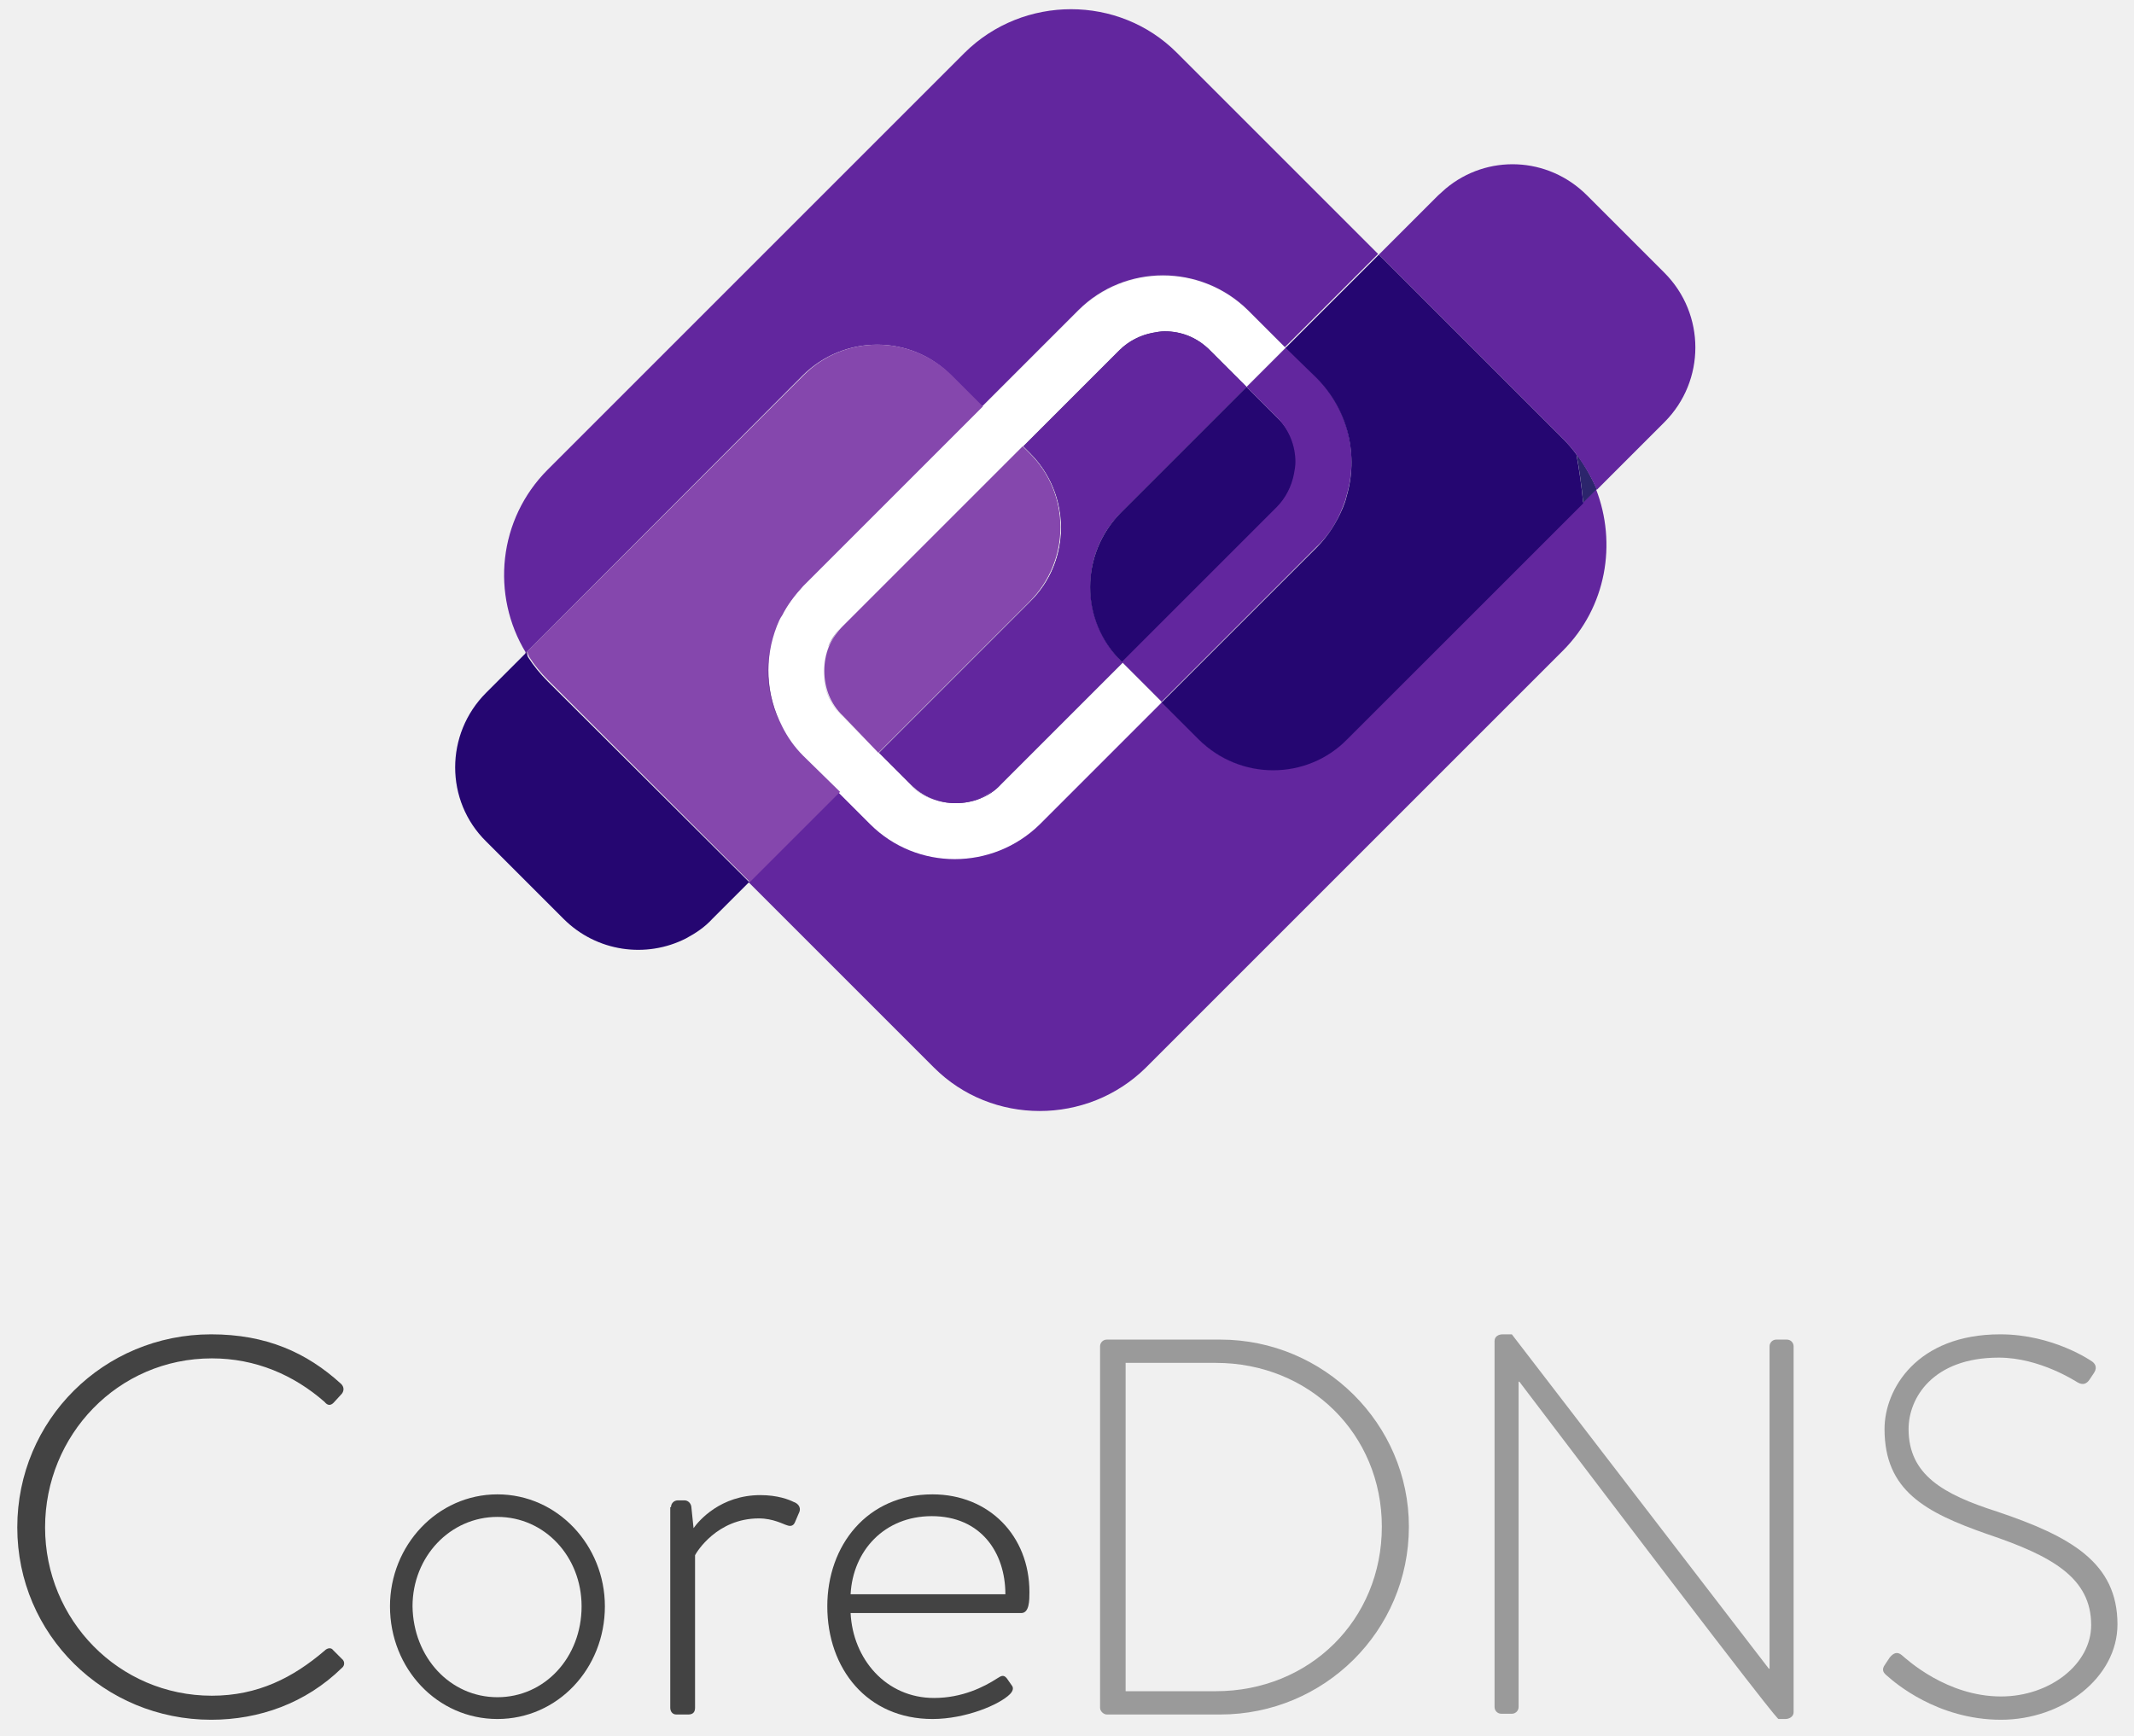
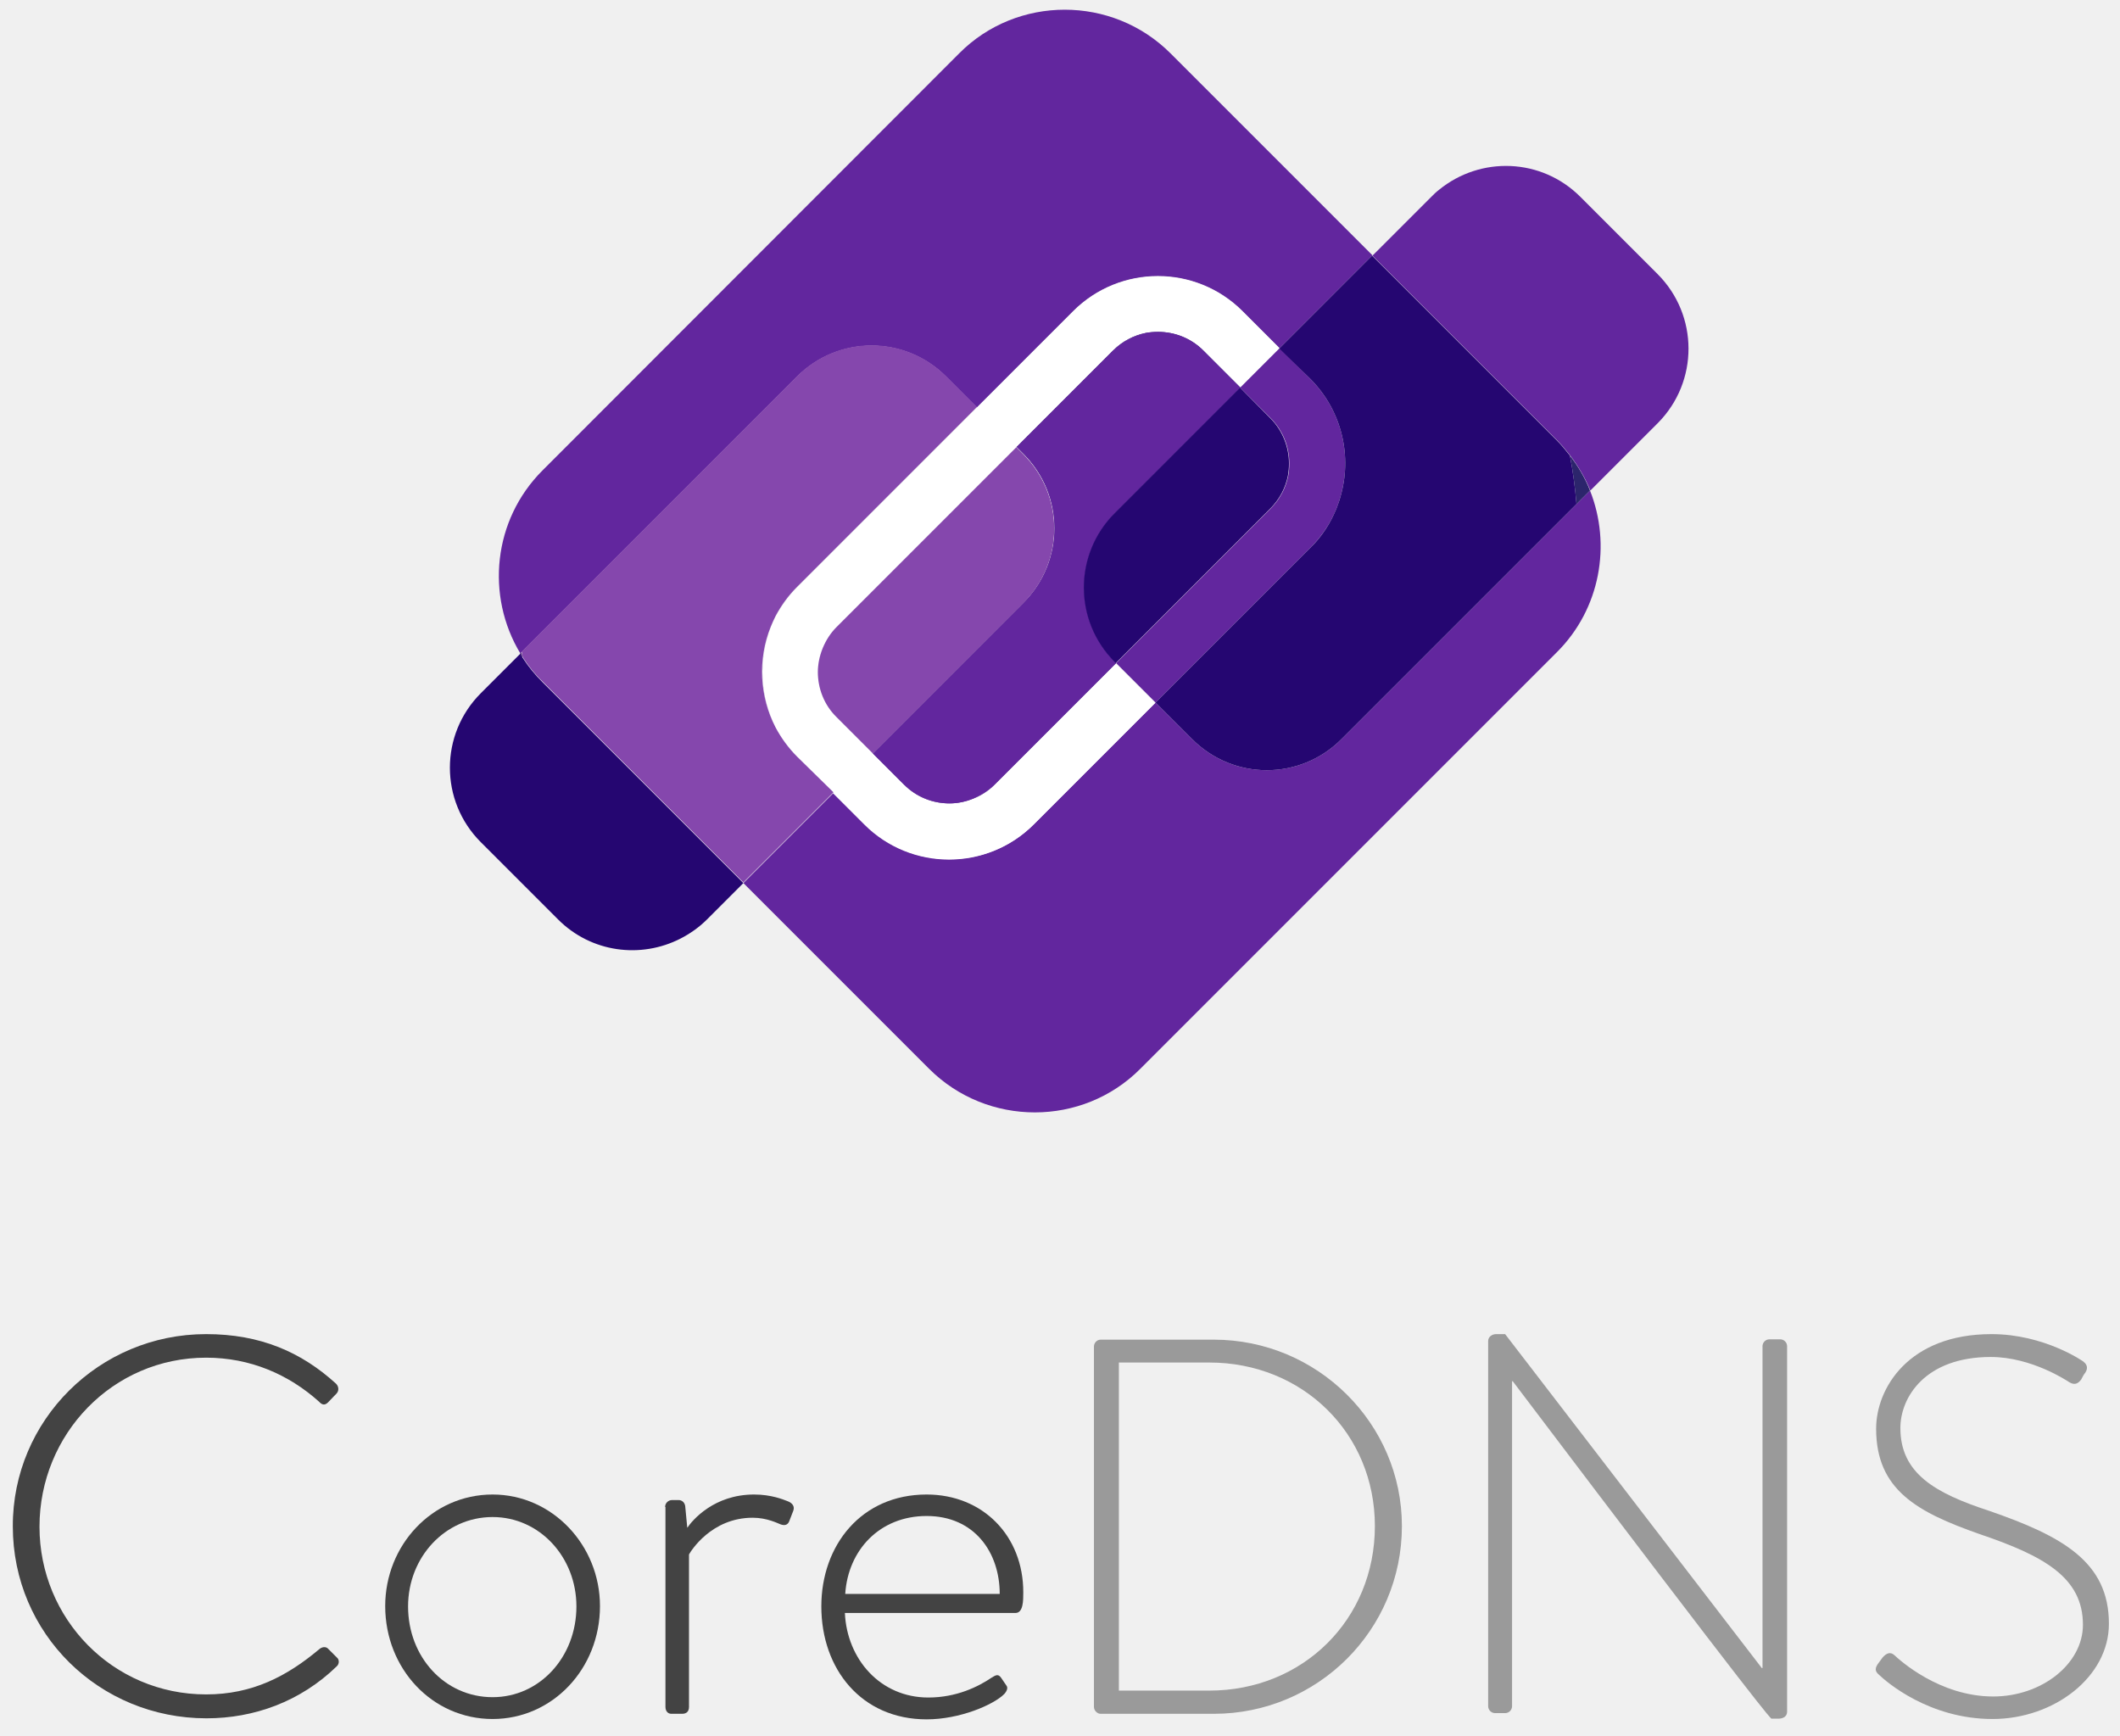
- <svg xmlns="http://www.w3.org/2000/svg" version="1.1" id="Layer_1" x="0px" y="0px" viewBox="0 0 284 231" style="enable-background:new 0 0 284 231;" xml:space="preserve">
+ <svg xmlns="http://www.w3.org/2000/svg" version="1.1" id="Layer_1" x="0px" y="0px" viewBox="0 0 612 501.1" style="enable-background:new 0 0 612 501.1;" xml:space="preserve">
  <style type="text/css">
	.st0{fill:#434343;}
	.st1{fill:#9A9A9A;}
	.st2{fill:url(#SVGID_1_);}
	.st3{fill:url(#SVGID_2_);}
	.st4{fill:#62269E;}
	.st5{fill:#FFFFFF;}
	.st6{fill:#2C256C;}
	.st7{fill:#5B2D82;}
	.st8{fill:url(#SVGID_3_);}
	.st9{fill:url(#SVGID_4_);}
	.st10{fill:url(#SVGID_5_);}
	.st11{fill:url(#SVGID_6_);}
	.st12{fill:#250671;}
	.st13{fill:#8547AD;}
	.st14{fill:#623393;}
</style>
  <g>
    <g>
-       <path class="st0" d="M28.1,177.6c7.3,0,12.7,2.4,17.3,6.6c0.4,0.4,0.4,0.9,0.1,1.3l-1.1,1.2c-0.4,0.4-0.8,0.4-1.2-0.1    c-4.1-3.6-9.2-5.8-15-5.8C15.7,180.8,6,191,6,203.3s9.8,22.4,22.2,22.4c6.1,0,10.8-2.4,15-6c0.4-0.4,0.9-0.4,1.1-0.1l1.2,1.2    c0.4,0.3,0.4,0.9,0,1.2c-4.8,4.7-11,6.9-17.4,6.9c-14.2,0-25.8-11.3-25.8-25.6C2.3,189,13.8,177.6,28.1,177.6z" />
-       <path class="st0" d="M66.2,198.9c8,0,14.3,6.8,14.3,14.9c0,8.3-6.3,15-14.3,15s-14.3-6.7-14.3-15    C51.9,205.7,58.2,198.9,66.2,198.9z M66.2,225.9c6.3,0,11.2-5.3,11.2-12.1c0-6.6-4.9-11.9-11.2-11.9s-11.3,5.3-11.3,11.9    C55,220.6,59.9,225.9,66.2,225.9z" />
-       <path class="st0" d="M89.3,200.6c0-0.5,0.4-0.9,0.9-0.9h0.9c0.4,0,0.8,0.3,0.9,0.8l0.3,2.9c0.7-1,3.6-4.4,8.9-4.4    c2.3,0,3.8,0.6,4.4,0.9c0.6,0.2,1,0.7,0.8,1.3l-0.6,1.4c-0.2,0.5-0.6,0.6-1.1,0.4c-0.4-0.1-1.8-0.9-3.7-0.9    c-5.6,0-8.3,4.5-8.5,4.9v20.3c0,0.6-0.3,0.9-0.9,0.9H90c-0.5,0-0.8-0.4-0.8-0.9v-26.7H89.3z" />
-       <path class="st0" d="M124.1,198.9c7.5,0,12.9,5.5,12.9,13c0,1.1,0,2.8-1.1,2.8h-22.7c0.3,6.1,4.7,11.3,11.1,11.3    c3.8,0,6.7-1.5,8.4-2.6c0.6-0.4,0.9-0.5,1.3,0l0.7,1c0.2,0.3,0.1,0.7-0.3,1.1c-1.4,1.4-5.9,3.3-10.3,3.3c-8.7,0-14-6.7-14-15    C110.1,205.7,115.4,198.9,124.1,198.9z M133.8,212.2c0-5.6-3.3-10.4-9.8-10.4c-6.3,0-10.5,4.6-10.8,10.4H133.8z" />
-       <path class="st1" d="M146.4,179.2c0-0.5,0.4-0.9,0.9-0.9h15.1c13.8,0,25.1,11.2,25.1,24.9c0,13.9-11.3,25-25.1,25h-15.1    c-0.4,0-0.9-0.4-0.9-0.9V179.2z M161.8,225.1c12.5,0,22.1-9.5,22.1-21.9c0-12.3-9.6-21.8-22.1-21.8h-12v43.7L161.8,225.1    L161.8,225.1z" />
-       <path class="st1" d="M198.9,178.5c0-0.6,0.5-0.9,1.1-0.9h1.2l34.2,44.5c0.1,0,0.1,0,0.1,0v-42.9c0-0.5,0.4-0.9,0.9-0.9h1.4    c0.5,0,0.9,0.4,0.9,0.9v48.7c0,0.6-0.6,0.9-1.1,0.9h-0.9c-0.1,0-0.6-0.2-34.5-44.9h-0.1v43.3c0,0.5-0.4,0.9-0.9,0.9h-1.4    c-0.5,0-0.9-0.4-0.9-0.9L198.9,178.5L198.9,178.5z" />
-       <path class="st1" d="M250.9,221.5l0.6-0.9c0.5-0.6,1-0.8,1.6-0.3c0.7,0.6,6,5.5,13.2,5.5c6.5,0,12-4.3,12-9.5    c0-6.3-5.2-9.2-13.8-12.1c-8.3-2.9-13.7-5.8-13.7-14c0-5.3,4.3-12.6,15.4-12.6c7.1,0,12.2,3.6,12.2,3.6c0.3,0.2,0.8,0.7,0.3,1.5    c-0.2,0.3-0.4,0.6-0.6,0.9c-0.4,0.6-0.9,0.8-1.6,0.4c-0.2-0.1-5-3.3-10.5-3.3c-8.8,0-12,5.4-12,9.5c0,6.1,4.6,8.7,11.8,11    c9.8,3.3,16,6.8,16,15c0,7.1-7.3,12.7-15.5,12.7c-8.5,0-14.2-5-15.1-5.8C250.7,222.7,250.3,222.3,250.9,221.5z" />
+       <path class="st0" d="M59.5,385.1c15.7,0,27.5,5.2,37.5,14.3c0.8,0.8,0.9,2,0.2,2.8l-2.5,2.6c-0.9,0.9-1.7,0.8-2.6-0.2    c-8.8-7.9-19.9-12.7-32.6-12.7c-27,0-48.1,22.1-48.1,48.8c0,26.5,21.1,48.4,48.1,48.4c13.3,0,23.3-5.2,32.6-13    c0.9-0.8,1.9-0.8,2.5-0.3l2.6,2.6c0.8,0.6,0.8,1.9,0,2.6c-10.5,10.2-23.9,15-37.6,15c-30.9,0-55.9-24.4-55.9-55.4    C3.6,410,28.6,385.1,59.5,385.1z" />
+       <path class="st0" d="M142.2,431.4c17.3,0,31,14.7,31,32.2c0,18.1-13.7,32.6-31,32.6c-17.4,0-31-14.5-31-32.6    C111.2,446.1,124.7,431.4,142.2,431.4z M142.2,489.9c13.6,0,24.2-11.6,24.2-26.2c0-14.2-10.6-25.8-24.2-25.8    c-13.7,0-24.4,11.6-24.4,25.8C117.8,478.3,128.4,489.9,142.2,489.9z" />
+       <path class="st0" d="M192,435c0-1.1,0.9-2,2-2h1.9c0.9,0,1.7,0.6,1.9,1.7l0.6,6.3c1.5-2.2,7.7-9.6,19.3-9.6c4.9,0,8.3,1.4,9.6,1.9    c1.4,0.5,2.2,1.5,1.7,2.8l-1.2,3.1c-0.5,1.1-1.4,1.2-2.5,0.8c-0.8-0.3-3.9-1.9-8-1.9c-12,0-17.9,9.7-18.4,10.6v44c0,1.2-0.6,2-2,2    h-3.1c-1.1,0-1.7-0.9-1.7-2V435z" />
+       <path class="st0" d="M267.5,431.4c16.2,0,27.9,11.9,27.9,28.2c0,2.5,0,6-2.3,6h-49.2c0.6,13.3,10.2,24.4,24.1,24.4    c8.2,0,14.5-3.2,18.2-5.7c1.4-0.9,2-1.1,2.8,0l1.5,2.2c0.5,0.6,0.3,1.5-0.6,2.5c-3.1,3.1-12.8,7.3-22.4,7.3    c-18.8,0-30.4-14.5-30.4-32.6C237.1,446.1,248.6,431.4,267.5,431.4z M288.6,460.1c0-12-7.3-22.5-21.1-22.5    c-13.6,0-22.7,9.9-23.5,22.5H288.6z" />
+       <path class="st1" d="M315.8,388.7c0-1.1,0.9-2,1.9-2h32.7c29.9,0,54.3,24.2,54.3,53.8c0,30.1-24.4,54.2-54.3,54.2h-32.7    c-0.9,0-1.9-0.9-1.9-2V388.7z M349.1,488c27,0,47.8-20.5,47.8-47.5c0-26.7-20.8-47.2-47.8-47.2H323V488H349.1z" />
+       <path class="st1" d="M429.6,387.1c0-1.2,1.1-2,2.3-2h2.6l74.1,96.4c0.2,0,0.2,0,0.2,0v-92.9c0-1.1,0.9-2,2-2h3.1c1.1,0,2,0.9,2,2    v105.5c0,1.4-1.2,2-2.5,2h-2c-0.2,0-1.4-0.5-74.7-97.4h-0.2v93.8c0,1.1-0.9,2-2,2h-2.9c-1.1,0-2-0.9-2-2V387.1z" />
+       <path class="st1" d="M542.1,480.3l1.4-1.9c1.1-1.2,2.2-1.7,3.4-0.6c1.5,1.4,13,11.9,28.5,11.9c14,0,25.9-9.4,25.9-20.7    c0-13.7-11.3-19.9-29.9-26.2c-17.9-6.3-29.8-12.7-29.8-30.4c0-11.6,9.3-27.3,33.3-27.3c15.3,0,26.5,7.9,26.5,7.9    c0.6,0.5,1.7,1.5,0.6,3.2c-0.5,0.6-0.9,1.4-1.2,2c-0.9,1.2-1.9,1.7-3.4,0.8c-0.5-0.3-10.8-7.3-22.7-7.3c-19,0-26.1,11.7-26.1,20.5    c0,13.1,10,18.8,25.6,23.9c21.1,7.3,34.6,14.7,34.6,32.6c0,15.4-15.9,27.5-33.6,27.5c-18.4,0-30.7-10.8-32.7-12.7    C541.7,482.8,540.9,482,542.1,480.3z" />
    </g>
    <g>
-       <linearGradient id="SVGID_1_" gradientUnits="userSpaceOnUse" x1="-751.694" y1="325.838" x2="-633.298" y2="325.838" gradientTransform="matrix(0.7071 -0.7071 -0.7071 -0.7071 845.7876 -199.4473)">
+       <linearGradient id="SVGID_1_" gradientUnits="userSpaceOnUse" x1="1566.355" y1="-3508.842" x2="1822.825" y2="-3508.842" gradientTransform="matrix(0.7071 -0.7071 0.7071 0.7071 1553.777 3809.267)">
        <stop offset="0" style="stop-color:#623393" />
        <stop offset="0.574" style="stop-color:#452B7C" />
        <stop offset="1" style="stop-color:#2C256C" />
      </linearGradient>
-       <path class="st2" d="M106.9,78.1c-1.2,1.2-2.1,2.5-2.8,3.9C104.7,80.5,105.7,79.2,106.9,78.1L106.9,78.1z" />
-       <linearGradient id="SVGID_2_" gradientUnits="userSpaceOnUse" x1="-751.694" y1="309.921" x2="-633.298" y2="309.921" gradientTransform="matrix(0.7071 -0.7071 -0.7071 -0.7071 845.7876 -199.4473)">
+       <path class="st2" d="M230.1,169.6c-2.5,2.5-4.6,5.4-6.2,8.4C225.6,174.9,227.6,172.1,230.1,169.6L230.1,169.6z" />
+       <linearGradient id="SVGID_2_" gradientUnits="userSpaceOnUse" x1="1566.355" y1="-3474.009" x2="1822.825" y2="-3474.009" gradientTransform="matrix(0.7071 -0.7071 0.7071 0.7071 1553.777 3809.267)">
        <stop offset="0" style="stop-color:#623393" />
        <stop offset="0.574" style="stop-color:#452B7C" />
        <stop offset="1" style="stop-color:#2C256C" />
      </linearGradient>
-       <path class="st3" d="M154.9,44c2.2,0,4.4,0.8,6,2.5l4.9,4.9l0,0l-4.9-4.9C159.3,44.9,157.1,44,154.9,44z" />
-       <path class="st4" d="M106.8,50c5.5-5.5,14.4-5.5,19.8,0l4.1,4.1l12.8-12.8c6.2-6.2,16.3-6.2,22.6,0l4.9,4.9l12.4-12.4L156.6,7    c-7.7-7.7-20.4-7.7-28.2,0L72.9,62.5c-6.6,6.6-7.6,16.7-2.9,24.4l0.2-0.2L106.8,50z" />
-       <path class="st4" d="M179.3,98.3c-5.5,5.5-14.4,5.5-19.8,0l-4.9-4.9l-16.2,16.2c-6.2,6.2-16.3,6.2-22.6,0l-4.2-4.2l-12,12    l24.7,24.7c7.7,7.7,20.4,7.7,28.2,0L208,86.6c5.8-5.8,7.2-14.3,4.4-21.5l-1.8,1.8L179.3,98.3z" />
-       <path class="st5" d="M133.1,104.4L133.1,104.4c-0.8,0.8-1.8,1.5-2.8,1.9s-2.1,0.6-3.2,0.6c-2.2,0-4.4-0.8-6-2.5l-4.2-4.2l-4.8-4.8    c-1.7-1.7-2.5-3.8-2.5-6c0-1.1,0.2-2.2,0.6-3.2s1-2,1.9-2.8l0,0L136,59.5l12.8-12.8l0,0c1.2-1.2,2.8-2,4.4-2.3    c0.5-0.1,1.1-0.2,1.6-0.2c2.2,0,4.4,0.8,6,2.5l4.9,4.9l5.3-5.3l0,0l-4.9-4.9c-6.2-6.2-16.3-6.2-22.6,0l-12.8,12.8l-23.9,23.9    c-1.2,1.2-2.1,2.5-2.8,3.9c-0.2,0.5-0.5,0.9-0.7,1.4c-1.8,4.3-1.5,9.3,0.7,13.4c0.7,1.4,1.7,2.7,2.8,3.9l4.8,4.8l4.2,4.2    c6.2,6.2,16.3,6.2,22.6,0l16.2-16.2l-5.3-5.3L133.1,104.4z" />
-       <path class="st6" d="M210.7,66.9l1.8-1.8c-0.7-1.6-1.6-3.2-2.7-4.7C210.2,62.6,210.5,64.8,210.7,66.9z" />
-       <path class="st7" d="M70.1,86.7l-0.2,0.2c0.1,0.2,0.2,0.4,0.3,0.6C70.2,87.2,70.2,86.9,70.1,86.7z" />
-       <linearGradient id="SVGID_3_" gradientUnits="userSpaceOnUse" x1="-751.694" y1="303.87" x2="-633.298" y2="303.87" gradientTransform="matrix(0.7071 -0.7071 -0.7071 -0.7071 845.7876 -199.4473)">
+       <path class="st3" d="M334.3,95.9c4.7,0,9.5,1.8,13.1,5.4l10.7,10.7l0,0l-10.7-10.7C343.7,97.7,339,95.9,334.3,95.9z" />
+       <path class="st4" d="M230.1,108.7c11.9-11.9,31.1-11.9,43,0l8.9,8.9l27.8-27.8c13.5-13.5,35.4-13.5,48.9,0l10.7,10.7l26.8-26.8    l-58.3-58.3c-16.8-16.8-44.3-16.8-61,0L156.6,135.8c-14.3,14.3-16.4,36.2-6.4,52.8l0.4-0.4L230.1,108.7z" />
+       <path class="st4" d="M387.2,213.4c-11.9,11.9-31.1,11.9-43,0l-10.6-10.6l-35.1,35.1c-13.5,13.5-35.4,13.5-48.9,0l-9-9l-26,26    l53.6,53.6c16.8,16.8,44.3,16.8,61,0l120.3-120.3c12.5-12.5,15.7-31,9.5-46.6l-3.9,3.9L387.2,213.4z" />
+       <path class="st5" d="M287.1,226.5L287.1,226.5c-1.8,1.8-3.9,3.1-6.1,4c-2.2,0.9-4.6,1.4-6.9,1.4c-4.7,0-9.5-1.8-13.1-5.4l-9-9    L241.5,207c-3.6-3.6-5.4-8.3-5.4-13c0-2.4,0.5-4.7,1.4-6.9c0.9-2.2,2.2-4.3,4-6.1l0,0l51.9-51.9l27.8-27.8l0,0    c2.7-2.7,6-4.4,9.5-5.1c1.2-0.2,2.3-0.3,3.5-0.3c4.7,0,9.5,1.8,13.1,5.4l10.7,10.7l11.4-11.4l0,0l-10.7-10.7    c-13.5-13.5-35.4-13.5-48.9,0L282,117.7l-51.9,51.9c-2.5,2.5-4.6,5.4-6.2,8.4c-0.5,1-1,2-1.4,3.1c-3.8,9.4-3.3,20.1,1.4,29.1    c1.6,3,3.6,5.8,6.2,8.4l10.4,10.4l9,9c13.5,13.5,35.4,13.5,48.9,0l35.1-35.1l-11.4-11.4L287.1,226.5z" />
+       <path class="st6" d="M455.1,145.5l3.9-3.9c-1.4-3.6-3.4-7-5.8-10.1C454.1,136.1,454.7,140.8,455.1,145.5z" />
+       <path class="st7" d="M150.5,188.3l-0.4,0.4c0.2,0.4,0.5,0.8,0.7,1.2C150.8,189.3,150.7,188.8,150.5,188.3z" />
+       <linearGradient id="SVGID_3_" gradientUnits="userSpaceOnUse" x1="1566.355" y1="-3461.285" x2="1822.825" y2="-3461.285" gradientTransform="matrix(0.7071 -0.7071 0.7071 0.7071 1553.777 3809.267)">
        <stop offset="0" style="stop-color:#623393" />
        <stop offset="0.574" style="stop-color:#452B7C" />
        <stop offset="1" style="stop-color:#2C256C" />
      </linearGradient>
-       <path class="st8" d="M149.2,68.2l16.7-16.7l-4.9-4.9c-1.7-1.7-3.8-2.5-6-2.5c-0.5,0-1.1,0.1-1.6,0.2c-1.6,0.3-3.2,1.1-4.4,2.3    l-12.8,12.8l0.9,0.9c5.5,5.5,5.5,14.4,0,19.8L117,100.2l4.2,4.2c1.7,1.7,3.8,2.5,6,2.5c1.1,0,2.2-0.2,3.2-0.6s2-1,2.8-1.9    l16.2-16.2l-0.2-0.2C143.7,82.5,143.7,73.6,149.2,68.2z" />
-       <path class="st4" d="M149.2,68.2l16.7-16.7l-4.9-4.9c-1.7-1.7-3.8-2.5-6-2.5c-0.5,0-1.1,0.1-1.6,0.2c-1.6,0.3-3.2,1.1-4.4,2.3    l-12.8,12.8l0.9,0.9c5.5,5.5,5.5,14.4,0,19.8L117,100.2l4.2,4.2c1.7,1.7,3.8,2.5,6,2.5c1.1,0,2.2-0.2,3.2-0.6s2-1,2.8-1.9    l16.2-16.2l-0.2-0.2C143.7,82.5,143.7,73.6,149.2,68.2z" />
-       <path class="st5" d="M133.1,104.4L133.1,104.4c-0.8,0.8-1.8,1.5-2.8,1.9C131.4,105.8,132.3,105.2,133.1,104.4z" />
-       <linearGradient id="SVGID_4_" gradientUnits="userSpaceOnUse" x1="-762.919" y1="289.415" x2="-620.73" y2="289.415" gradientTransform="matrix(0.7071 -0.7071 -0.7071 -0.7071 845.7876 -199.4473)">
+       <path class="st8" d="M321.9,148.1l36.2-36.2l-10.7-10.7c-3.6-3.6-8.3-5.4-13.1-5.4c-1.2,0-2.4,0.1-3.5,0.3    c-3.5,0.7-6.8,2.4-9.5,5.1l-27.8,27.8l2,2c11.9,11.9,11.9,31.1,0,43L252,217.5l9,9c3.6,3.6,8.3,5.4,13.1,5.4    c2.4,0,4.7-0.5,6.9-1.4c2.2-0.9,4.3-2.2,6.1-4l35.1-35.1l-0.3-0.3C310,179.2,310,160,321.9,148.1z" />
+       <path class="st4" d="M321.9,148.1l36.2-36.2l-10.7-10.7c-3.6-3.6-8.3-5.4-13.1-5.4c-1.2,0-2.4,0.1-3.5,0.3    c-3.5,0.7-6.8,2.4-9.5,5.1l-27.8,27.8l2,2c11.9,11.9,11.9,31.1,0,43L252,217.5l9,9c3.6,3.6,8.3,5.4,13.1,5.4    c2.4,0,4.7-0.5,6.9-1.4c2.2-0.9,4.3-2.2,6.1-4l35.1-35.1l-0.3-0.3C310,179.2,310,160,321.9,148.1z" />
+       <path class="st5" d="M287.1,226.5L287.1,226.5c-1.8,1.8-3.9,3.1-6.1,4C283.2,229.7,285.3,228.3,287.1,226.5z" />
+       <linearGradient id="SVGID_4_" gradientUnits="userSpaceOnUse" x1="1542.041" y1="-3429.789" x2="1850.051" y2="-3429.789" gradientTransform="matrix(0.7071 -0.7071 0.7071 0.7071 1553.777 3809.267)">
        <stop offset="0" style="stop-color:#623393" />
        <stop offset="0.574" style="stop-color:#452B7C" />
        <stop offset="1" style="stop-color:#2C256C" />
      </linearGradient>
-       <path class="st9" d="M133.1,104.4L133.1,104.4c-0.8,0.8-1.8,1.5-2.8,1.9C131.4,105.8,132.3,105.2,133.1,104.4z" />
-       <path class="st5" d="M116.9,100.2L116.9,100.2l4.2,4.2c1.7,1.7,3.8,2.5,6,2.5c-2.2,0-4.4-0.8-6-2.5L116.9,100.2z" />
-       <linearGradient id="SVGID_5_" gradientUnits="userSpaceOnUse" x1="-762.919" y1="297.546" x2="-620.73" y2="297.546" gradientTransform="matrix(0.7071 -0.7071 -0.7071 -0.7071 845.7876 -199.4473)">
+       <path class="st9" d="M287.1,226.5L287.1,226.5c-1.8,1.8-3.9,3.1-6.1,4C283.2,229.7,285.3,228.3,287.1,226.5z" />
+       <path class="st5" d="M252,217.5L252,217.5l9,9c3.6,3.6,8.3,5.4,13.1,5.4c-4.7,0-9.5-1.8-13.1-5.4L252,217.5z" />
+       <linearGradient id="SVGID_5_" gradientUnits="userSpaceOnUse" x1="1542.041" y1="-3447.388" x2="1850.051" y2="-3447.388" gradientTransform="matrix(0.7071 -0.7071 0.7071 0.7071 1553.777 3809.267)">
        <stop offset="0" style="stop-color:#623393" />
        <stop offset="0.574" style="stop-color:#452B7C" />
        <stop offset="1" style="stop-color:#2C256C" />
      </linearGradient>
-       <path class="st10" d="M116.9,100.2L116.9,100.2l4.2,4.2c1.7,1.7,3.8,2.5,6,2.5c-2.2,0-4.4-0.8-6-2.5L116.9,100.2z" />
-       <path class="st5" d="M148.9,46.5L148.9,46.5c1.2-1.2,2.8-2,4.4-2.3C151.7,44.5,150.1,45.3,148.9,46.5z" />
-       <linearGradient id="SVGID_6_" gradientUnits="userSpaceOnUse" x1="-762.919" y1="318.124" x2="-620.73" y2="318.124" gradientTransform="matrix(0.7071 -0.7071 -0.7071 -0.7071 845.7876 -199.4473)">
+       <path class="st10" d="M252,217.5L252,217.5l9,9c3.6,3.6,8.3,5.4,13.1,5.4c-4.7,0-9.5-1.8-13.1-5.4L252,217.5z" />
+       <path class="st5" d="M321.2,101.3L321.2,101.3c2.7-2.7,6-4.4,9.5-5.1C327.3,96.9,323.9,98.6,321.2,101.3z" />
+       <linearGradient id="SVGID_6_" gradientUnits="userSpaceOnUse" x1="1542.041" y1="-3491.93" x2="1850.051" y2="-3491.93" gradientTransform="matrix(0.7071 -0.7071 0.7071 0.7071 1553.777 3809.267)">
        <stop offset="0" style="stop-color:#623393" />
        <stop offset="0.574" style="stop-color:#452B7C" />
        <stop offset="1" style="stop-color:#2C256C" />
      </linearGradient>
-       <path class="st11" d="M148.9,46.5L148.9,46.5c1.2-1.2,2.8-2,4.4-2.3C151.7,44.5,150.1,45.3,148.9,46.5z" />
-       <path class="st12" d="M72.9,90.7c-1-1-1.9-2.1-2.6-3.2c-0.1-0.2-0.2-0.4-0.3-0.6l-5.3,5.3c-5.5,5.5-5.5,14.4,0,19.8L75,122.3    c4.4,4.4,11,5.3,16.3,2.6c1.3-0.7,2.5-1.5,3.5-2.6l3.3-3.3l1.2-1.2l0.4-0.4L72.9,90.7z" />
-       <path class="st13" d="M106.9,100.6c-1.2-1.2-2.1-2.5-2.8-3.9c-2.2-4.2-2.4-9.1-0.7-13.4c0.2-0.5,0.4-1,0.7-1.4    c0.7-1.4,1.7-2.7,2.8-3.9l0,0l23.9-23.9l-4.1-4.1c-5.5-5.5-14.4-5.5-19.8,0L70.2,86.7c0,0.2,0.1,0.5,0.2,0.7    c0.7,1.1,1.6,2.2,2.6,3.2l26.8,26.8l12-12L106.9,100.6z" />
-       <path class="st7" d="M103.4,83.3c-1.8,4.3-1.5,9.3,0.7,13.4C101.8,92.6,101.6,87.7,103.4,83.3z" />
-       <path class="st13" d="M116.9,100.2L137,80.1c5.5-5.5,5.5-14.4,0-19.8l-0.9-0.9l-23.9,23.9c-0.8,0.8-1.5,1.8-1.9,2.8    s-0.6,2.1-0.6,3.2c0,2.2,0.8,4.4,2.5,6L116.9,100.2z" />
-       <path class="st7" d="M112.1,95.4c-1.7-1.7-2.5-3.8-2.5-6C109.6,91.5,110.4,93.7,112.1,95.4l4.8,4.8l0,0L112.1,95.4z" />
-       <path class="st7" d="M112.1,83.3c-0.8,0.8-1.5,1.8-1.9,2.8C110.7,85.1,111.3,84.1,112.1,83.3L112.1,83.3z" />
-       <path class="st12" d="M165.9,51.5l-16.7,16.7c-5.5,5.5-5.5,14.4,0,19.8l0.2,0.2L170,67.6c1.2-1.2,2-2.8,2.3-4.4    c0.1-0.5,0.2-1.1,0.2-1.6c0-2.2-0.8-4.4-2.5-6L165.9,51.5z" />
-       <path class="st6" d="M169.9,67.6c1.2-1.2,2-2.8,2.3-4.4C172,64.8,171.2,66.3,169.9,67.6L169.9,67.6z" />
-       <path class="st14" d="M169.9,55.5c1.7,1.7,2.5,3.8,2.5,6C172.4,59.4,171.6,57.2,169.9,55.5l-4-4l0,0L169.9,55.5z" />
-       <path class="st14" d="M175.2,72.8c1.6-1.6,2.7-3.4,3.5-5.3C177.9,69.5,176.8,71.3,175.2,72.8L175.2,72.8z" />
-       <path class="st4" d="M178.7,67.5c0.2-0.5,0.4-1,0.5-1.5c1.6-5.4,0.3-11.6-4-15.8l-4-4l-5.3,5.3l4,4c1.7,1.7,2.5,3.8,2.5,6    c0,0.5-0.1,1.1-0.2,1.6c-0.3,1.6-1.1,3.2-2.3,4.4l0,0l-20.6,20.6l5.3,5.3l20.6-20.6C176.8,71.3,177.9,69.5,178.7,67.5z" />
-       <path class="st4" d="M221.5,36.3L211.2,26c-5.2-5.2-13.3-5.5-18.8-0.9c-0.3,0.3-0.7,0.6-1,0.9l-6.7,6.7l-1.2,1.2l0,0l24.6,24.6    c0.6,0.6,1.2,1.3,1.7,2c1.1,1.5,2,3,2.7,4.7l9-9C227,50.7,227,41.8,221.5,36.3z" />
-       <path class="st12" d="M175.2,50.3c4.3,4.3,5.6,10.4,4,15.8c-0.1,0.5-0.3,1-0.5,1.5c-0.8,1.9-1.9,3.7-3.5,5.3l0,0l-20.6,20.6    l4.9,4.9c5.5,5.5,14.4,5.5,19.8,0L210.7,67c-0.2-2.2-0.5-4.3-0.9-6.5c-0.5-0.7-1.1-1.4-1.7-2l-24.6-24.6l-12.4,12.4L175.2,50.3z" />
-       <path class="st6" d="M175.2,50.3c4.3,4.3,5.6,10.4,4,15.8C180.8,60.7,179.5,54.5,175.2,50.3l-4-4l0,0L175.2,50.3z" />
+       <path class="st11" d="M321.2,101.3L321.2,101.3c2.7-2.7,6-4.4,9.5-5.1C327.3,96.9,323.9,98.6,321.2,101.3z" />
+       <path class="st12" d="M156.6,196.9c-2.2-2.2-4.1-4.5-5.7-7c-0.3-0.4-0.5-0.8-0.7-1.2l-11.4,11.4c-11.9,11.9-11.9,31.1,0,43    l22.3,22.3c9.6,9.6,23.9,11.4,35.4,5.5c2.7-1.4,5.3-3.2,7.6-5.5l7.1-7.1l2.5-2.5l0.9-0.9L156.6,196.9z" />
+       <path class="st13" d="M230.1,218.4c-2.5-2.5-4.6-5.4-6.2-8.4c-4.7-9-5.2-19.7-1.4-29.1c0.4-1,0.9-2.1,1.4-3.1    c1.6-3,3.6-5.8,6.2-8.4l0,0l51.9-51.9l-8.9-8.9c-11.9-11.9-31.1-11.9-43,0l-79.5,79.5c0.1,0.5,0.2,1.1,0.3,1.6    c1.6,2.5,3.5,4.9,5.7,7l58,58l26-26L230.1,218.4z" />
+       <path class="st7" d="M222.6,181c-3.8,9.4-3.3,20.1,1.4,29.1C219.2,201,218.8,190.3,222.6,181z" />
+       <path class="st13" d="M252,217.5l43.4-43.4c11.9-11.9,11.9-31.1,0-43l-2-2l-51.9,51.9c-1.8,1.8-3.1,3.9-4,6.1    c-0.9,2.2-1.4,4.6-1.4,6.9c0,4.7,1.8,9.5,5.4,13L252,217.5z" />
+       <path class="st7" d="M241.5,207c-3.6-3.6-5.4-8.3-5.4-13C236.1,198.7,237.9,203.4,241.5,207l10.4,10.4l0,0L241.5,207z" />
+       <path class="st7" d="M241.5,180.9c-1.8,1.8-3.1,3.9-4,6.1C238.4,184.8,239.7,182.7,241.5,180.9L241.5,180.9z" />
+       <path class="st12" d="M358,111.9l-36.2,36.2c-11.9,11.9-11.9,31.1,0,43l0.3,0.3l44.6-44.6c2.7-2.7,4.4-6,5.1-9.5    c0.2-1.2,0.3-2.3,0.3-3.5c0-4.7-1.8-9.5-5.4-13.1L358,111.9z" />
+       <path class="st6" d="M366.8,146.8c2.7-2.7,4.4-6,5.1-9.5C371.2,140.8,369.5,144.1,366.8,146.8L366.8,146.8z" />
+       <path class="st14" d="M366.8,120.7c3.6,3.6,5.4,8.3,5.4,13.1C372.2,129,370.4,124.3,366.8,120.7l-8.8-8.8l0,0L366.8,120.7z" />
+       <path class="st14" d="M378.2,158.2c3.4-3.4,5.9-7.3,7.6-11.4C384.1,151,381.6,154.8,378.2,158.2L378.2,158.2z" />
+       <path class="st4" d="M385.8,146.8c0.4-1,0.8-2.1,1.1-3.2c3.5-11.8,0.6-25-8.7-34.3l-8.8-8.8L358,111.9l8.8,8.8    c3.6,3.6,5.4,8.3,5.4,13.1c0,1.2-0.1,2.4-0.3,3.5c-0.7,3.5-2.4,6.8-5.1,9.5l0,0l-44.6,44.6l11.4,11.4l44.6-44.6    C381.6,154.8,384.1,151,385.8,146.8z" />
+       <path class="st4" d="M478.5,79.1l-22.3-22.3c-11.2-11.2-28.8-11.8-40.8-2c-0.8,0.6-1.5,1.3-2.2,2l-14.4,14.4l-2.5,2.5l-0.1,0.1    l53.3,53.3c1.4,1.4,2.6,2.9,3.8,4.4c2.4,3.2,4.4,6.6,5.8,10.1l19.5-19.5C490.4,110.2,490.4,91,478.5,79.1z" />
+       <path class="st12" d="M378.2,109.3c9.3,9.3,12.2,22.5,8.7,34.3c-0.3,1.1-0.7,2.1-1.1,3.2c-1.7,4.2-4.2,8.1-7.6,11.4l0,0    l-44.6,44.6l10.6,10.6c11.9,11.9,31.1,11.9,43,0l67.9-67.9c-0.4-4.7-1-9.4-1.9-14c-1.2-1.5-2.4-3-3.8-4.4l-53.3-53.3l-26.8,26.8    L378.2,109.3z" />
+       <path class="st6" d="M378.2,109.3c9.3,9.3,12.2,22.5,8.7,34.3C390.4,131.9,387.5,118.6,378.2,109.3l-8.8-8.8l0,0L378.2,109.3z" />
    </g>
  </g>
</svg>
